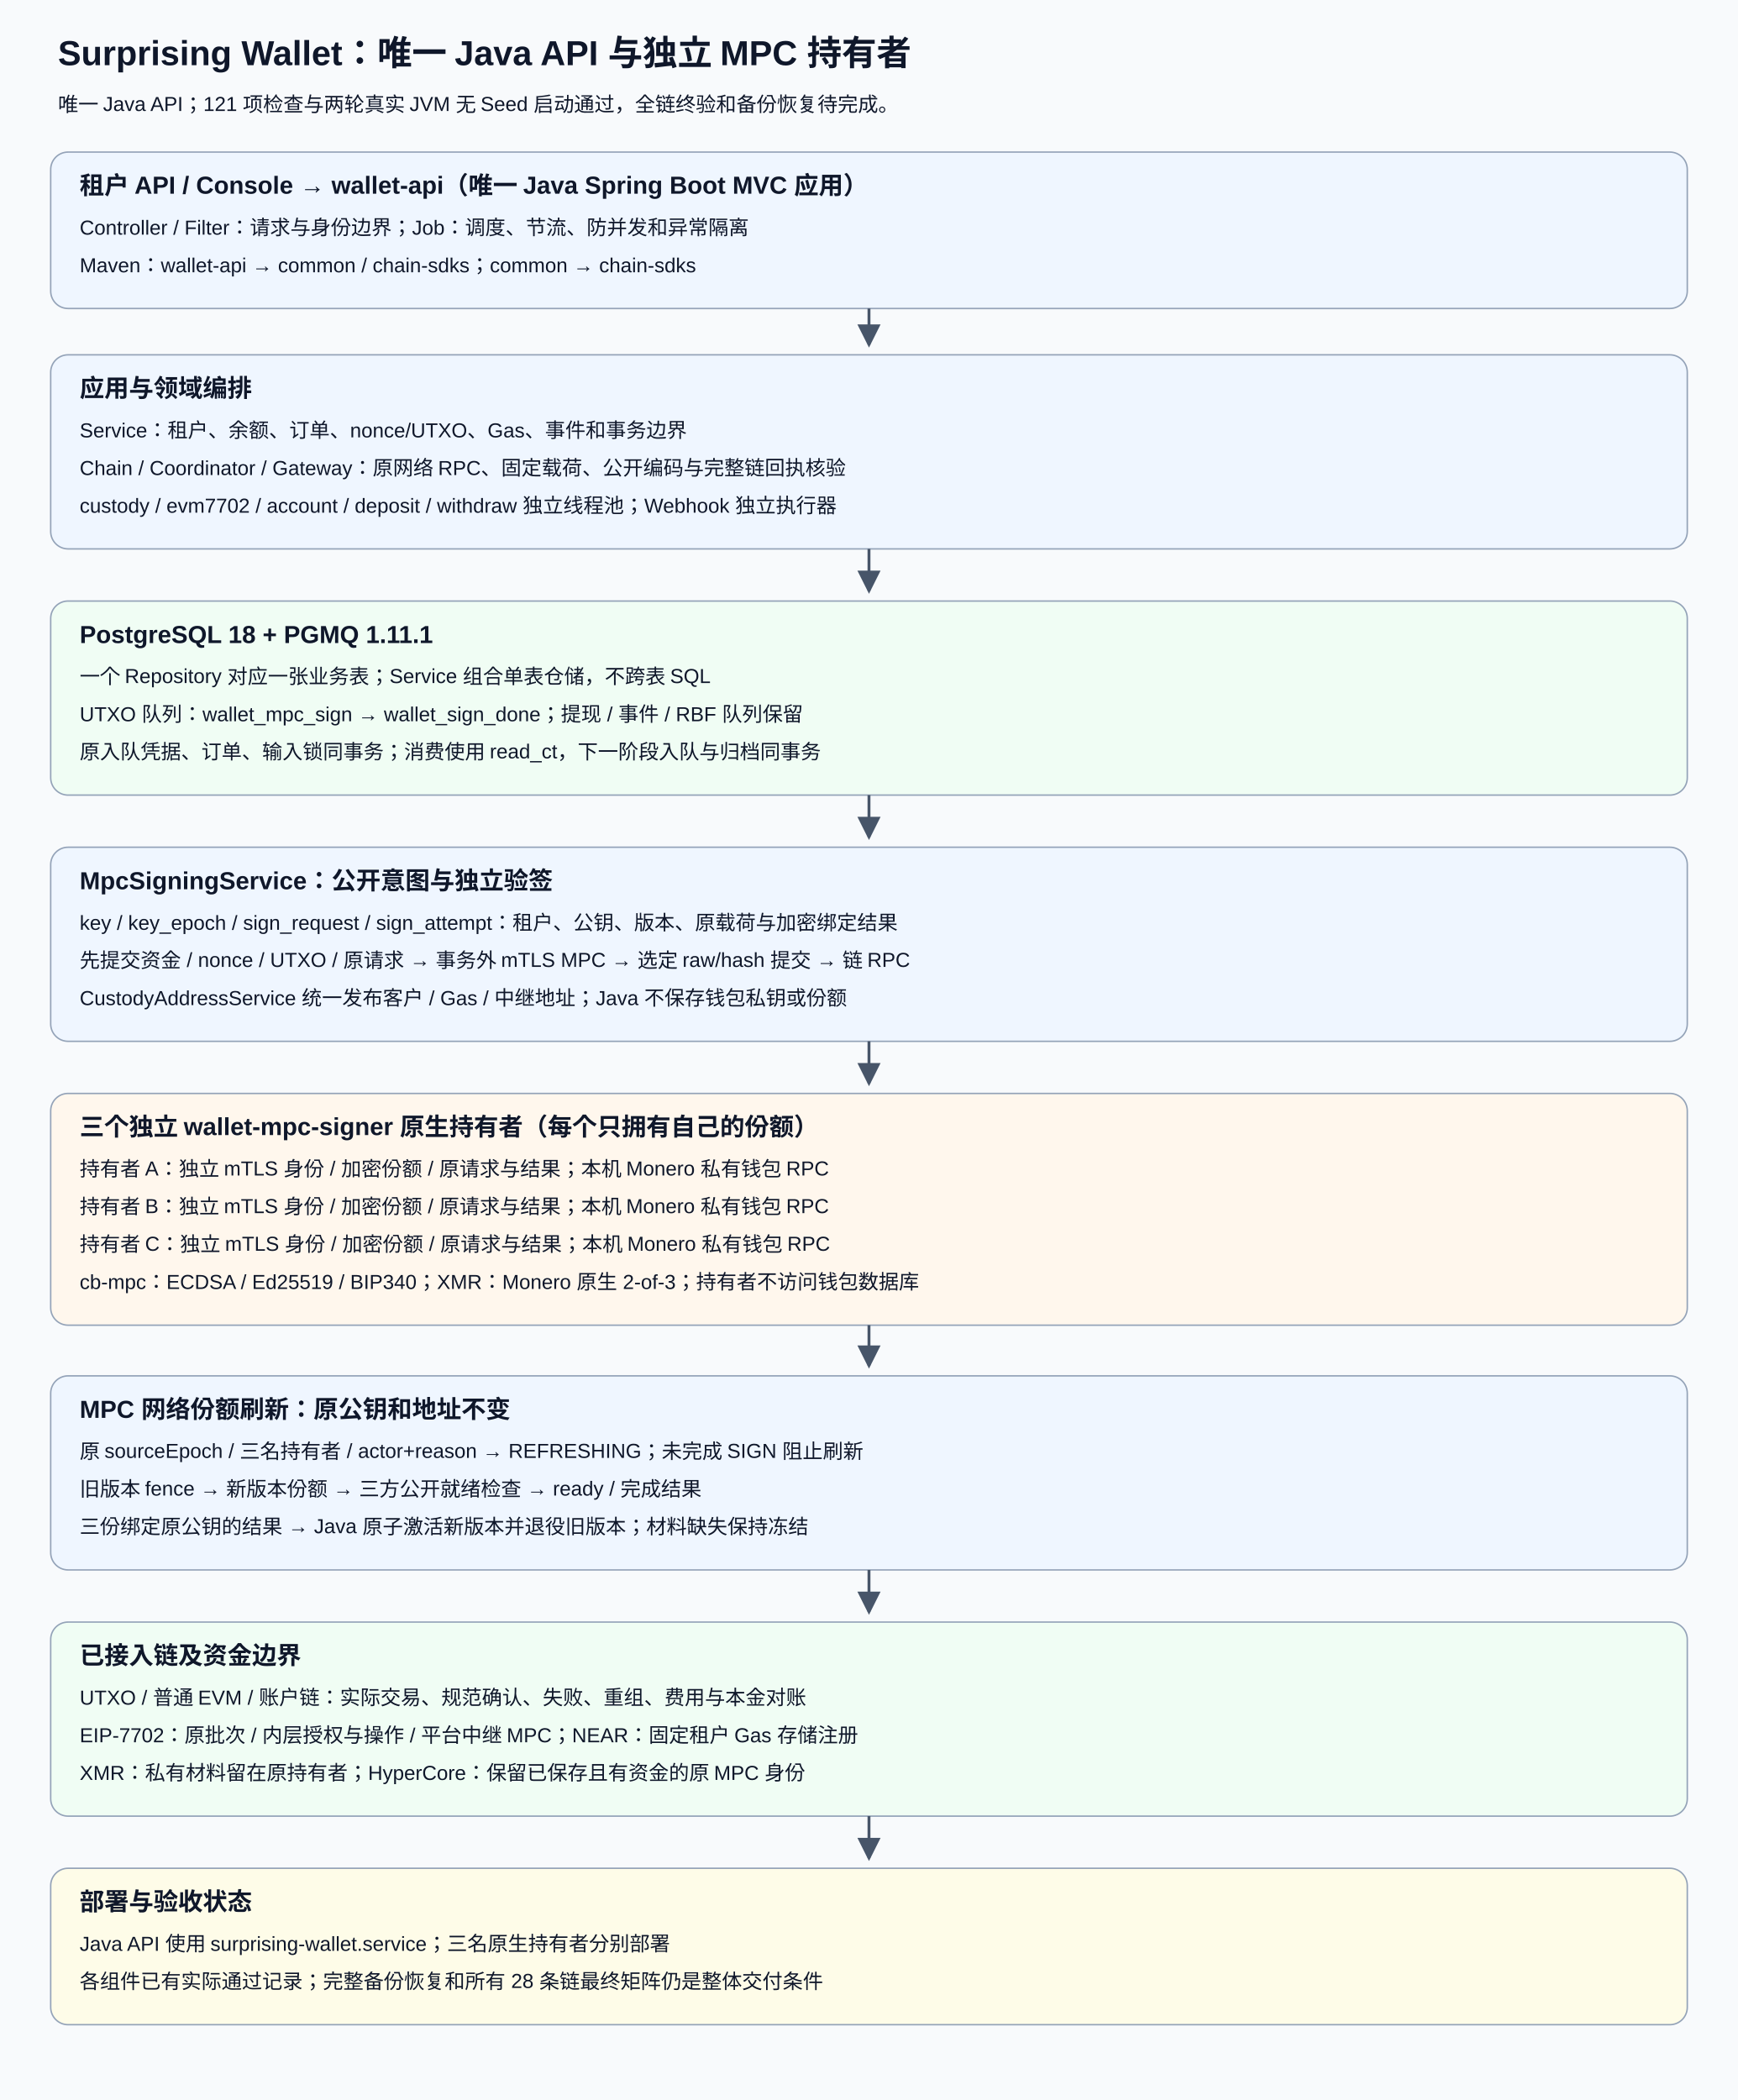
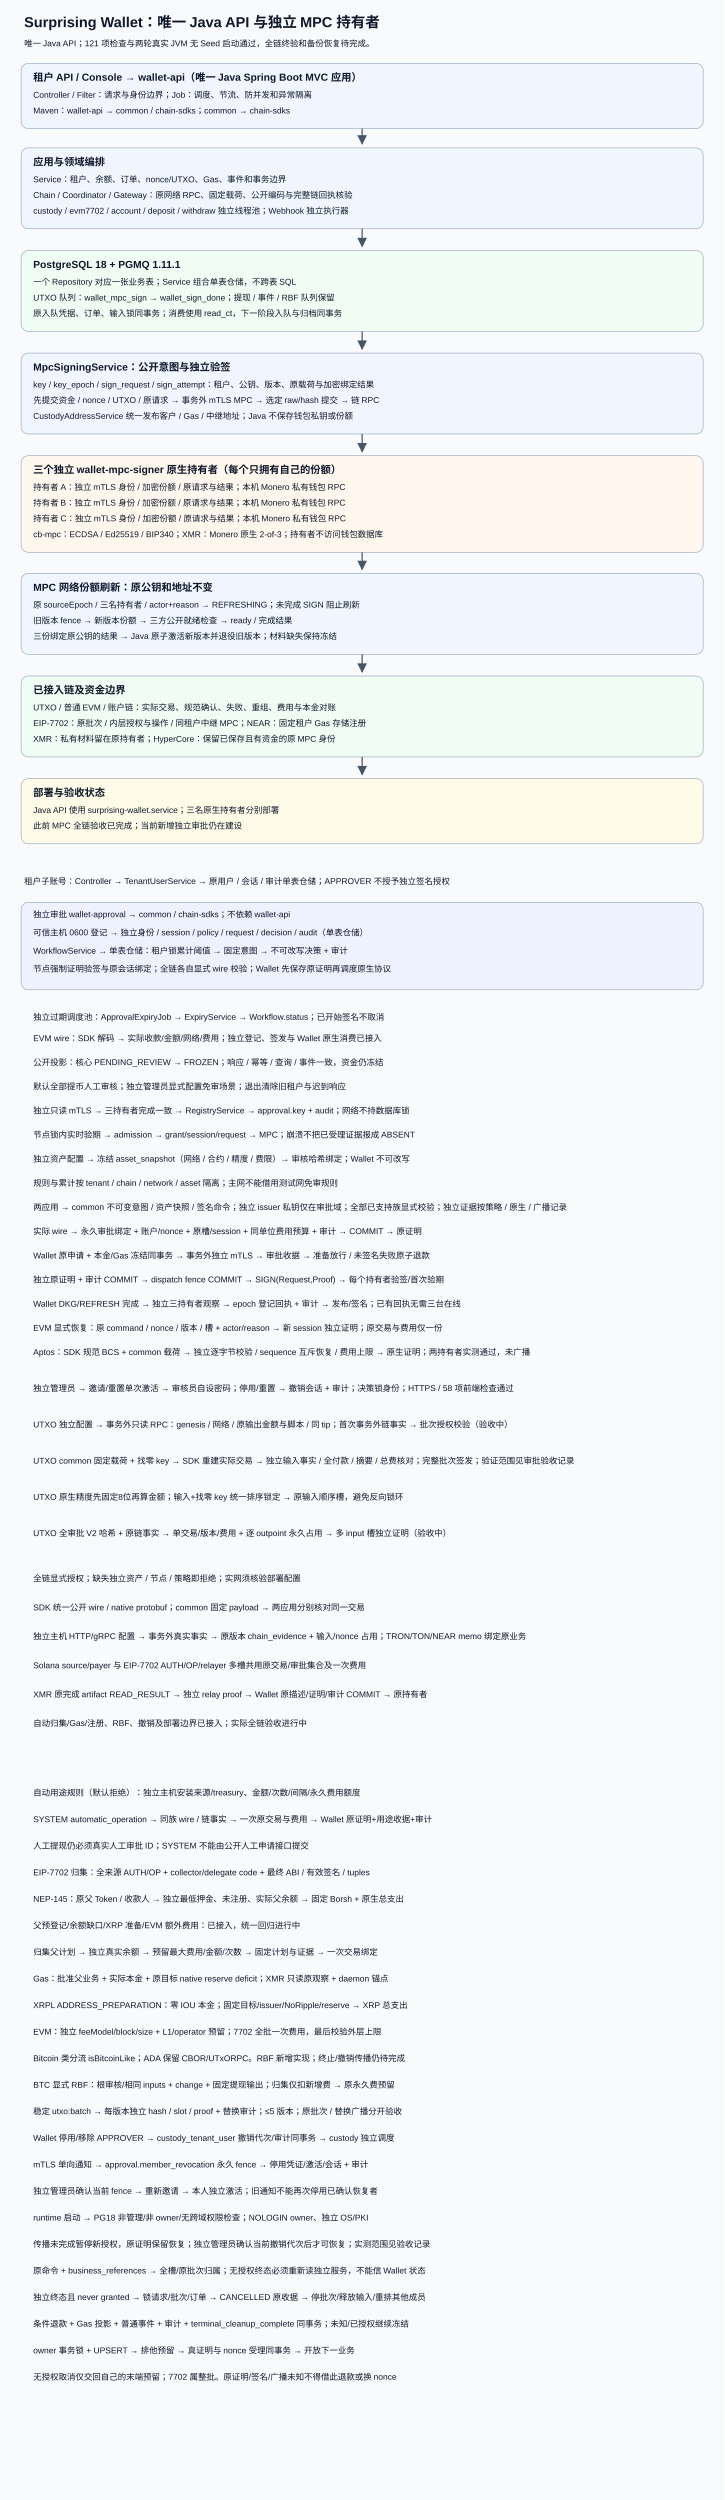
- <svg xmlns="http://www.w3.org/2000/svg" width="1200" height="1450" viewBox="0 0 1200 1450">
+ <svg xmlns="http://www.w3.org/2000/svg" width="1200" height="4142" viewBox="0 0 1200 4142">
  <defs>
    <marker id="arrow" markerWidth="8" markerHeight="8" refX="7" refY="4" orient="auto">
      <path d="M0,0 L8,4 L0,8" fill="#475569" />
    </marker>
  </defs>
  <style>text{font-family:Arial,"Noto Sans SC",sans-serif;fill:#0f172a}.title{font-size:24px;font-weight:bold}.label{font-size:17px;font-weight:bold}.body{font-size:14px}.arrow{stroke:#475569;stroke-width:2;marker-end:url(#arrow)}</style>
  <rect width="1200" height="100%" fill="#f8fafc" />
  <text x="40" y="45" class="title">Surprising Wallet：唯一 Java API 与独立 MPC 持有者</text>
  <text x="40" y="77" class="body">唯一 Java API；121 项检查与两轮真实 JVM 无 Seed 启动通过，全链终验和备份恢复待完成。</text>
  <g id="clients">
    <rect x="35" y="105" width="1130" height="108" rx="12" fill="#eff6ff" stroke="#94a3b8" />
    <text x="55" y="134" class="label">租户 API / Console → wallet-api（唯一 Java Spring Boot MVC 应用）</text>
    <text x="55" y="162" class="body">Controller / Filter：请求与身份边界；Job：调度、节流、防并发和异常隔离</text>
    <text x="55" y="188" class="body">Maven：wallet-api → common / chain-sdks；common → chain-sdks</text>
  </g>
  <path d="M600,213 V238" class="arrow" />
  <g id="application">
    <rect x="35" y="245" width="1130" height="134" rx="12" fill="#eff6ff" stroke="#94a3b8" />
    <text x="55" y="274" class="label">应用与领域编排</text>
    <text x="55" y="302" class="body">Service：租户、余额、订单、nonce/UTXO、Gas、事件和事务边界</text>
    <text x="55" y="328" class="body">Chain / Coordinator / Gateway：原网络 RPC、固定载荷、公开编码与完整链回执核验</text>
    <text x="55" y="354" class="body">custody / evm7702 / account / deposit / withdraw 独立线程池；Webhook 独立执行器</text>
  </g>
  <path d="M600,379 V408" class="arrow" />
  <g id="persistence">
    <rect x="35" y="415" width="1130" height="134" rx="12" fill="#f0fdf4" stroke="#94a3b8" />
    <text x="55" y="444" class="label">PostgreSQL 18 + PGMQ 1.11.1</text>
    <text x="55" y="472" class="body">一个 Repository 对应一张业务表；Service 组合单表仓储，不跨表 SQL</text>
    <text x="55" y="498" class="body">UTXO 队列：wallet_mpc_sign → wallet_sign_done；提现 / 事件 / RBF 队列保留</text>
    <text x="55" y="524" class="body">原入队凭据、订单、输入锁同事务；消费使用 read_ct，下一阶段入队与归档同事务</text>
  </g>
  <path d="M600,549 V578" class="arrow" />
  <g id="mpc-coordinator">
    <rect x="35" y="585" width="1130" height="134" rx="12" fill="#eff6ff" stroke="#94a3b8" />
    <text x="55" y="614" class="label">MpcSigningService：公开意图与独立验签</text>
    <text x="55" y="642" class="body">key / key_epoch / sign_request / sign_attempt：租户、公钥、版本、原载荷与加密绑定结果</text>
    <text x="55" y="668" class="body">先提交资金 / nonce / UTXO / 原请求 → 事务外 mTLS MPC → 选定 raw/hash 提交 → 链 RPC</text>
    <text x="55" y="694" class="body">CustodyAddressService 统一发布客户 / Gas / 中继地址；Java 不保存钱包私钥或份额</text>
  </g>
  <path d="M600,719 V748" class="arrow" />
  <g id="holders">
    <rect x="35" y="755" width="1130" height="160" rx="12" fill="#fff7ed" stroke="#94a3b8" />
    <text x="55" y="784" class="label">三个独立 wallet-mpc-signer 原生持有者（每个只拥有自己的份额）</text>
    <text x="55" y="812" class="body">持有者 A：独立 mTLS 身份 / 加密份额 / 原请求与结果；本机 Monero 私有钱包 RPC</text>
    <text x="55" y="838" class="body">持有者 B：独立 mTLS 身份 / 加密份额 / 原请求与结果；本机 Monero 私有钱包 RPC</text>
    <text x="55" y="864" class="body">持有者 C：独立 mTLS 身份 / 加密份额 / 原请求与结果；本机 Monero 私有钱包 RPC</text>
    <text x="55" y="890" class="body">cb-mpc：ECDSA / Ed25519 / BIP340；XMR：Monero 原生 2-of-3；持有者不访问钱包数据库</text>
  </g>
  <path d="M600,915 V943" class="arrow" />
  <g id="mpc-network-share-refresh">
    <rect x="35" y="950" width="1130" height="134" rx="12" fill="#eff6ff" stroke="#94a3b8" />
    <text x="55" y="979" class="label">MPC 网络份额刷新：原公钥和地址不变</text>
    <text x="55" y="1007" class="body">原 sourceEpoch / 三名持有者 / actor+reason → REFRESHING；未完成 SIGN 阻止刷新</text>
    <text x="55" y="1033" class="body">旧版本 fence → 新版本份额 → 三方公开就绪检查 → ready / 完成结果</text>
    <text x="55" y="1059" class="body">三份绑定原公钥的结果 → Java 原子激活新版本并退役旧版本；材料缺失保持冻结</text>
  </g>
  <path d="M600,1084 V1113" class="arrow" />
  <g id="chain-integration">
    <rect x="35" y="1120" width="1130" height="134" rx="12" fill="#f0fdf4" stroke="#94a3b8" />
    <text x="55" y="1149" class="label">已接入链及资金边界</text>
    <text x="55" y="1177" class="body">UTXO / 普通 EVM / 账户链：实际交易、规范确认、失败、重组、费用与本金对账</text>
-     <text x="55" y="1203" class="body">EIP-7702：原批次 / 内层授权与操作 / 平台中继 MPC；NEAR：固定租户 Gas 存储注册</text>
+     <text x="55" y="1203" class="body">EIP-7702：原批次 / 内层授权与操作 / 同租户中继 MPC；NEAR：固定租户 Gas 存储注册</text>
    <text x="55" y="1229" class="body">XMR：私有材料留在原持有者；HyperCore：保留已保存且有资金的原 MPC 身份</text>
  </g>
  <path d="M600,1254 V1283" class="arrow" />
  <g id="delivery">
    <rect x="35" y="1290" width="1130" height="108" rx="12" fill="#fefce8" stroke="#94a3b8" />
    <text x="55" y="1319" class="label">部署与验收状态</text>
    <text x="55" y="1347" class="body">Java API 使用 surprising-wallet.service；三名原生持有者分别部署</text>
-     <text x="55" y="1373" class="body">各组件已有实际通过记录；完整备份恢复和所有 28 条链最终矩阵仍是整体交付条件</text>
+     <text x="55" y="1373" class="body">此前 MPC 全链验收已完成；当前新增独立审批仍在建设</text>
  </g>
+   <text x="40" y="1465" class="body">租户子账号：Controller → TenantUserService → 原用户 / 会话 / 审计单表仓储；APPROVER 不授予独立签名授权</text>
+   <g id="independent-approval-progress">
+     <rect x="35" y="1495" width="1130" height="145" rx="12" fill="#eef2ff" stroke="#94a3b8" />
+     <text x="55" y="1520" class="body">独立审批 wallet-approval → common / chain-sdks；不依赖 wallet-api</text>
+     <text x="55" y="1550" class="body">可信主机 0600 登记 → 独立身份 / session / policy / request / decision / audit（单表仓储）</text>
+     <text x="55" y="1580" class="body">WorkflowService → 单表仓储：租户锁累计阈值 → 固定意图 → 不可改写决策 + 审计</text>
+     <text x="55" y="1610" class="body">节点强制证明验签与原会话绑定；全链各自显式 wire 校验；Wallet 先保存原证明再调度原生协议</text>
+   </g>
+   <text x="55" y="1690" class="body">独立过期调度池：ApprovalExpiryJob → ExpiryService → Workflow.status；已开始签名不取消</text>
+   <text x="55" y="1725" class="body">EVM wire：SDK 解码 → 实际收款/金额/网络/费用；独立登记、签发与 Wallet 原生消费已接入</text>
+   <text x="55" y="1765" class="body">公开投影：核心 PENDING_REVIEW → FROZEN；响应 / 幂等 / 查询 / 事件一致，资金仍冻结</text>
+   <text x="55" y="1805" class="body">默认全部提币人工审核；独立管理员显式配置免审场景；退出清除旧租户与迟到响应</text>
+   <text x="55" y="1845" class="body">独立只读 mTLS → 三持有者完成一致 → RegistryService → approval.key + audit；网络不持数据库锁</text>
+   <text x="55" y="1885" class="body">节点锁内实时验期 → admission → grant/session/request → MPC；崩溃不把已受理证据报成 ABSENT</text>
+   <text x="55" y="1925" class="body">独立资产配置 → 冻结 asset_snapshot（网络 / 合约 / 精度 / 费限）→ 审核哈希绑定；Wallet 不可改写</text>
+   <text x="55" y="1965" class="body">规则与累计按 tenant / chain / network / asset 隔离；主网不能借用测试网免审规则</text>
+   <text x="55" y="2005" class="body">两应用 → common 不可变意图 / 资产快照 / 签名命令；独立 issuer 私钥仅在审批域；全部已支持族显式校验；独立证据按策略 / 原生 / 广播记录</text>
+   <text x="55" y="2045" class="body">实际 wire → 永久审批绑定 + 账户/nonce + 原槽/session + 同单位费用预算 + 审计 → COMMIT → 原证明</text>
+   <text x="55" y="2085" class="body">Wallet 原申请 + 本金/Gas 冻结同事务 → 事务外独立 mTLS → 审批收据 → 准备放行 / 未签名失败原子退款</text>
+   <text x="55" y="2125" class="body">独立原证明 + 审计 COMMIT → dispatch fence COMMIT → SIGN(Request,Proof) → 每个持有者验签/首次验期</text>
+   <text x="55" y="2165" class="body">Wallet DKG/REFRESH 完成 → 独立三持有者观察 → epoch 登记回执 + 审计 → 发布/签名；已有回执无需三台在线</text>
+   <text x="55" y="2205" class="body">EVM 显式恢复：原 command / nonce / 版本 / 槽 + actor/reason → 新 session 独立证明；原交易与费用仅一份</text>
+   <text x="55" y="2245" class="body">Aptos：SDK 规范 BCS + common 载荷 → 独立逐字节校验 / sequence 互斥恢复 / 费用上限 → 原生证明；两持有者实测通过，未广播</text>
+   <text x="55" y="2305" class="body">独立管理员 → 邀请/重置单次激活 → 审核员自设密码；停用/重置 → 撤销会话 + 审计；决策锁身份；HTTPS / 58 项前端检查通过</text>
+   <text x="55" y="2365" class="body">UTXO 独立配置 → 事务外只读 RPC：genesis / 网络 / 原输出金额与脚本 / 同 tip；首次事务外链事实 → 批次授权校验（验收中）</text>
+   <text x="55" y="2425" class="body">UTXO common 固定载荷 + 找零 key → SDK 重建实际交易 → 独立输入事实 / 全付款 / 摘要 / 总费核对；完整批次签发；验证范围见审批验收记录</text>
+   <text x="55" y="2485" class="body">UTXO 原生精度先固定8位再算金额；输入+找零 key 统一排序锁定 → 原输入顺序槽，避免反向锁环</text>
+   <text x="55" y="2545" class="body">UTXO 全审批 V2 哈希 + 原链事实 → 单交易/版本/费用 + 逐 outpoint 永久占用 → 多 input 槽独立证明（验收中）</text>
+   <g id="all-chain-authorization-in-progress">
+     <text x="55" y="2620" class="body">全链显式授权；缺失独立资产 / 节点 / 策略即拒绝；实网须核验部署配置</text>
+     <text x="55" y="2668" class="body">SDK 统一公开 wire / native protobuf；common 固定 payload → 两应用分别核对同一交易</text>
+     <text x="55" y="2716" class="body">独立主机 HTTP/gRPC 配置 → 事务外真实事实 → 原版本 chain_evidence + 输入/nonce 占用；TRON/TON/NEAR memo 绑定原业务</text>
+     <text x="55" y="2764" class="body">Solana source/payer 与 EIP-7702 AUTH/OP/relayer 多槽共用原交易/审批集合及一次费用</text>
+     <text x="55" y="2812" class="body">XMR 原完成 artifact READ_RESULT → 独立 relay proof → Wallet 原描述/证明/审计 COMMIT → 原持有者</text>
+     <text x="55" y="2860" class="body">自动归集/Gas/注册、RBF、撤销及部署边界已接入；实际全链验收进行中</text>
+   </g>
+   <g id="independent-automatic-operation-in-progress">
+     <text x="55" y="2975" class="body">自动用途规则（默认拒绝）：独立主机安装来源/treasury、金额/次数/间隔/永久费用额度</text>
+     <text x="55" y="3019" class="body">SYSTEM automatic_operation → 同族 wire / 链事实 → 一次原交易与费用 → Wallet 原证明+用途收据+审计</text>
+     <text x="55" y="3063" class="body">人工提现仍必须真实人工审批 ID；SYSTEM 不能由公开人工申请接口提交</text>
+     <text x="55" y="3107" class="body">EIP-7702 归集：全来源 AUTH/OP + collector/delegate code + 最终 ABI / 有效签名 / tuples</text>
+     <text x="55" y="3151" class="body">NEP-145：原父 Token / 收款人 → 独立最低押金、未注册、实际父余额 → 固定 Borsh + 原生总支出</text>
+     <text x="55" y="3195" class="body">父预登记/余额缺口/XRP 准备/EVM 额外费用：已接入，统一回归进行中</text>
+   </g>
+   <text x="55" y="3239" class="body">归集父计划 → 独立真实余额 → 预留最大费用/金额/次数 → 固定计划与证据 → 一次交易绑定</text>
+   <text x="55" y="3283" class="body">Gas：批准父业务 + 实际本金 + 原目标 native reserve deficit；XMR 只读原观察 + daemon 锚点</text>
+   <text x="55" y="3327" class="body">XRPL ADDRESS_PREPARATION：零 IOU 本金；固定目标/issuer/NoRipple/reserve → XRP 总支出</text>
+   <text x="55" y="3371" class="body">EVM：独立 feeModel/block/size + L1/operator 预留；7702 全批一次费用，最后校验外层上限</text>
+   <text x="55" y="3415" class="body">Bitcoin 类分流 isBitcoinLike；ADA 保留 CBOR/UTxORPC。RBF 新增实现；终止/撤销传播仍待完成</text>
+   <text x="55" y="3459" class="body">BTC 显式 RBF：根审核/相同 inputs + change + 固定提现输出；归集仅扣新增费 → 原永久费预留</text>
+   <text x="55" y="3503" class="body">稳定 utxo:batch → 每版本独立 hash / slot / proof + 替换审计；≤5 版本；原批次 / 替换广播分开验收</text>
+   <text x="55" y="3547" class="body">Wallet 停用/移除 APPROVER → custody_tenant_user 撤销代次/审计同事务 → custody 独立调度</text>
+   <text x="55" y="3591" class="body">mTLS 单向通知 → approval.member_revocation 永久 fence → 停用凭证/激活/会话 + 审计</text>
+   <text x="55" y="3635" class="body">独立管理员确认当前 fence → 重新邀请 → 本人独立激活；旧通知不能再次停用已确认恢复者</text>
+   <text x="55" y="3679" class="body">runtime 启动 → PG18 非管理/非 owner/无跨域权限检查；NOLOGIN owner、独立 OS/PKI</text>
+   <text x="55" y="3723" class="body">传播未完成暂停新授权，原证明保留恢复；独立管理员确认当前撤销代次后才可恢复；实测范围见验收记录</text>
+   <text x="55" y="3767" class="body">原命令 + business_references → 全槽/原批次归属；无授权终态必须重新读独立服务，不能信 Wallet 状态</text>
+   <text x="55" y="3811" class="body">独立终态且 never granted → 锁请求/批次/订单 → CANCELLED 原收据 → 停批次/释放输入/重排其他成员</text>
+   <text x="55" y="3855" class="body">条件退款 + Gas 投影 + 普通事件 + 审计 + terminal_cleanup_complete 同事务；未知/已授权继续冻结</text>
+   <text x="55" y="3899" class="body">owner 事务锁 + UPSERT → 排他预留 → 真证明与 nonce 受理同事务 → 开放下一业务</text>
+   <text x="55" y="3943" class="body">无授权取消仅交回自己的末端预留；7702 属整批。原证明/签名/广播未知不得借此退款或换 nonce</text>
</svg>
